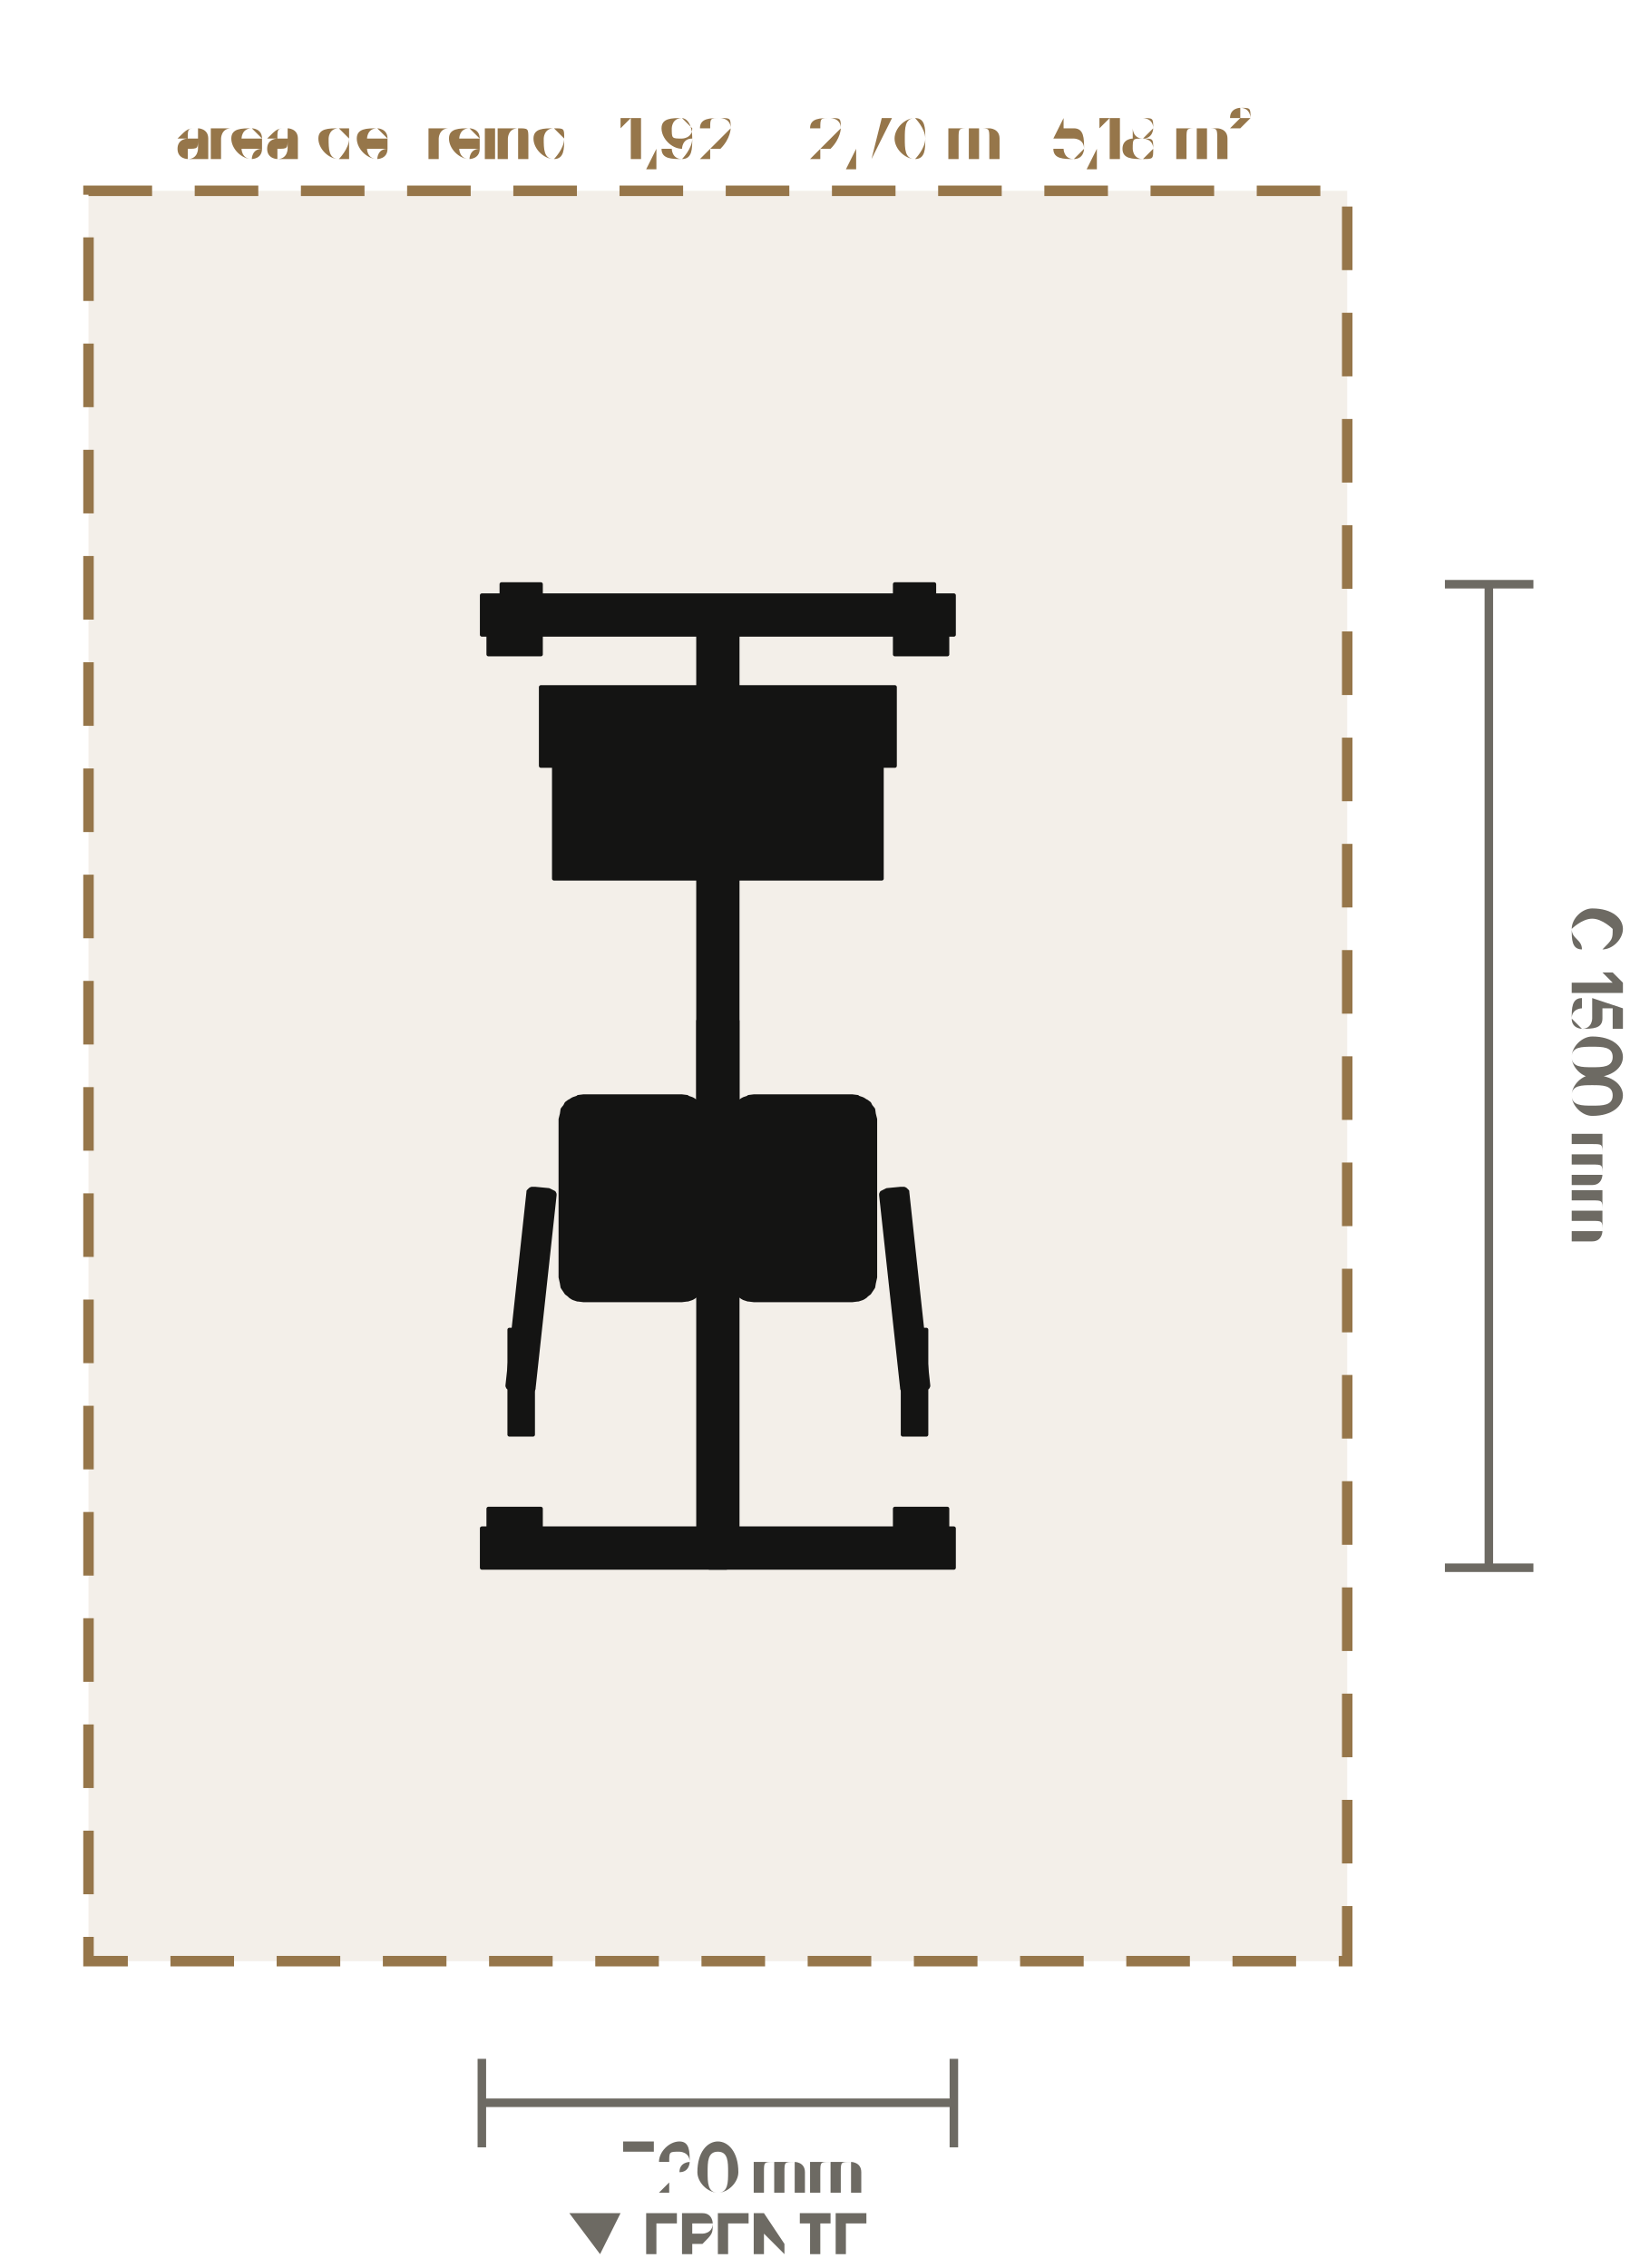
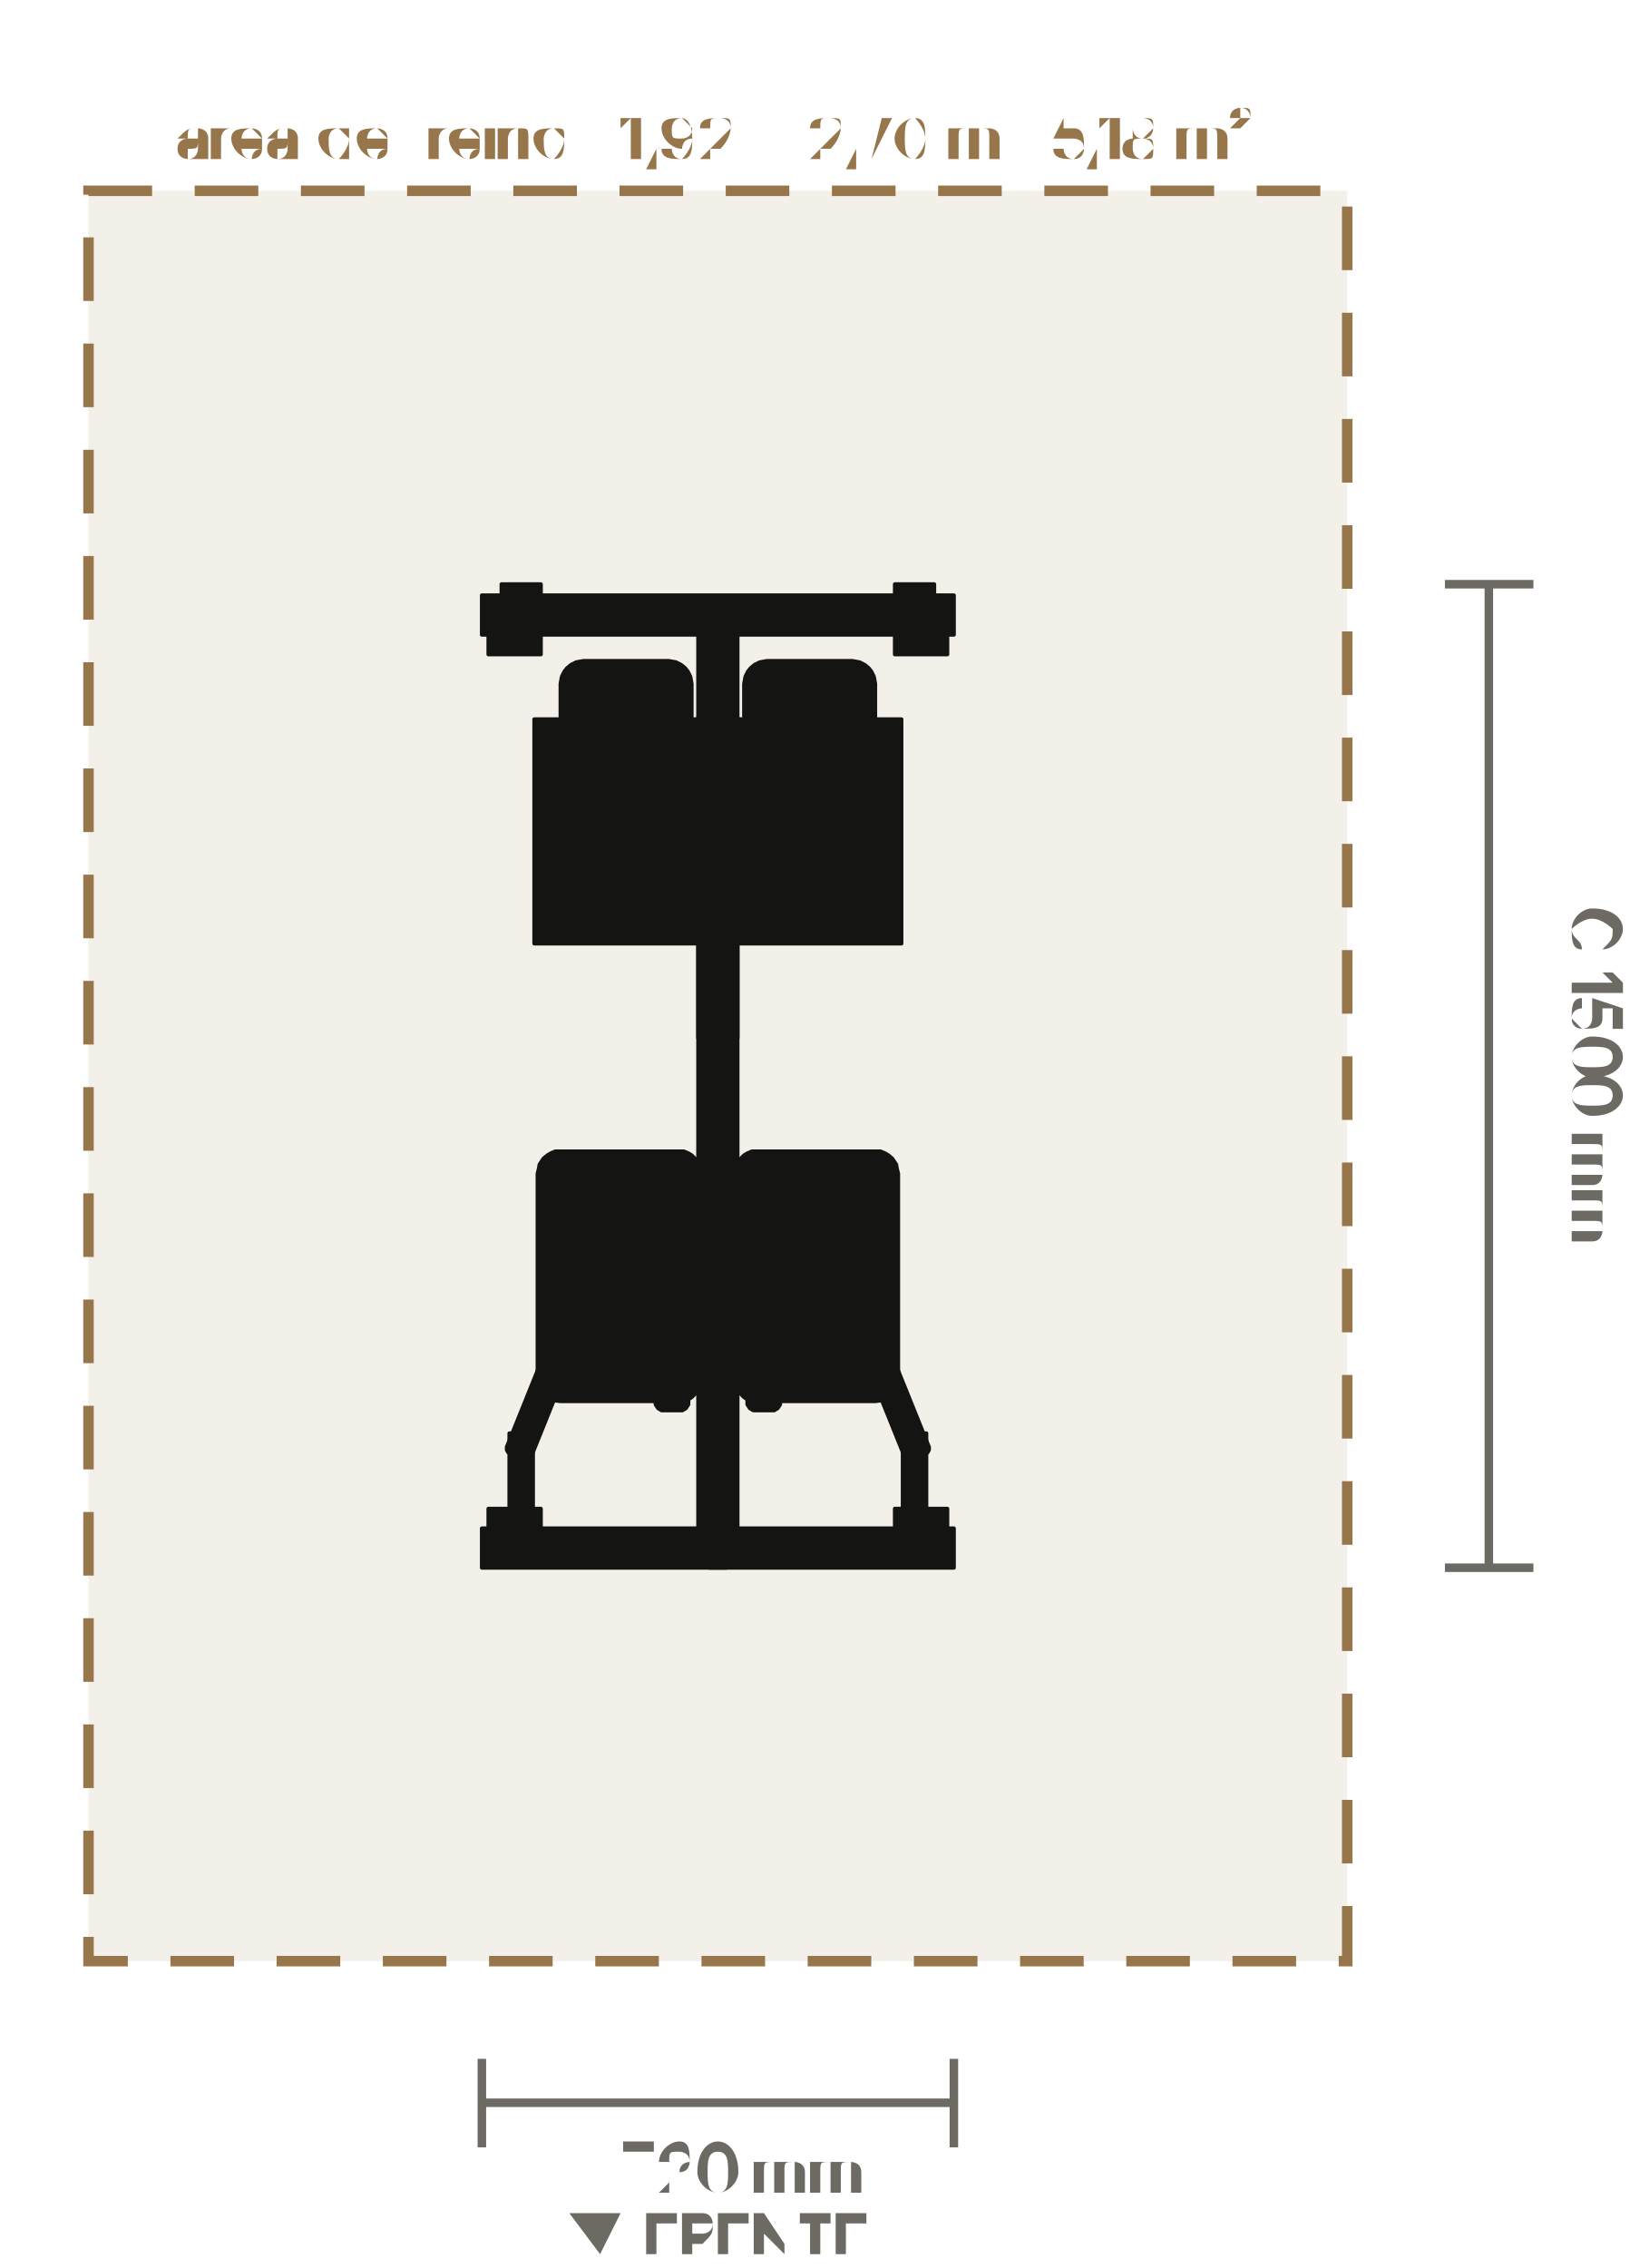
<svg xmlns="http://www.w3.org/2000/svg" viewBox="-1.095 -1.641 2.485 3.459" role="img" aria-label="Planta do Banco de Extensão Lombar (LD-A054): 720 × 1500 mm, com 60 cm de área de treino em volta" data-equipment="LD-A054" data-unit="m">
  <rect class="eq-zone" x="-0.96" y="-1.35" width="1.92" height="2.7" style="fill:#96764a;fill-opacity:.12;stroke:#96764a;stroke-width:0.016;stroke-dasharray:0.097 0.065" />
  <text class="eq-zone-label" x="0" y="-1.399" style="font-family:Barlow,Inter,Arial,sans-serif;font-size:0.092px;fill:#96764a;text-anchor:middle">área de treino · 1,92 × 2,70 m · 5,18 m²</text>
  <g class="eq-parts">
    <polygon class="eq-part" points="-0.03,-0.703 0.03,-0.703 0.03,0.72 -0.03,0.72" style="fill:#141413;stroke:#141413;stroke-width:0.006;stroke-linejoin:round" />
    <polygon class="eq-part" points="-0.36,-0.733 0.36,-0.733 0.36,-0.673 -0.36,-0.673" style="fill:#141413;stroke:#141413;stroke-width:0.006;stroke-linejoin:round" />
    <polygon class="eq-part" points="-0.36,0.69 0.36,0.69 0.36,0.75 -0.36,0.75" style="fill:#141413;stroke:#141413;stroke-width:0.006;stroke-linejoin:round" />
    <polygon class="eq-part" points="-0.35,-0.723 -0.27,-0.723 -0.27,-0.643 -0.35,-0.643" style="fill:#141413;stroke:#141413;stroke-width:0.006;stroke-linejoin:round" />
    <polygon class="eq-part" points="-0.35,0.66 -0.27,0.66 -0.27,0.74 -0.35,0.74" style="fill:#141413;stroke:#141413;stroke-width:0.006;stroke-linejoin:round" />
    <polygon class="eq-part" points="0.27,-0.723 0.35,-0.723 0.35,-0.643 0.27,-0.643" style="fill:#141413;stroke:#141413;stroke-width:0.006;stroke-linejoin:round" />
    <polygon class="eq-part" points="0.27,0.66 0.35,0.66 0.35,0.74 0.27,0.74" style="fill:#141413;stroke:#141413;stroke-width:0.006;stroke-linejoin:round" />
    <polygon class="eq-part" points="-0.33,-0.75 -0.27,-0.75 -0.27,-0.675 -0.33,-0.675" style="fill:#141413;stroke:#141413;stroke-width:0.006;stroke-linejoin:round" />
    <polygon class="eq-part" points="0.27,-0.75 0.33,-0.75 0.33,-0.675 0.27,-0.675" style="fill:#141413;stroke:#141413;stroke-width:0.006;stroke-linejoin:round" />
    <polygon class="eq-part" points="-0.08,0.712 0.08,0.712 0.08,0.748 -0.08,0.748" style="fill:#141413;stroke:#141413;stroke-width:0.006;stroke-linejoin:round" />
    <polygon class="eq-part" points="-0.02,0.71 -0.02,0.707 -0.019,0.705 -0.017,0.703 -0.015,0.701 -0.013,0.701 -0.01,0.7 0.01,0.7 0.013,0.701 0.015,0.701 0.017,0.703 0.019,0.705 0.02,0.707 0.02,0.71 0.02,0.741 0.02,0.743 0.019,0.745 0.017,0.747 0.015,0.749 0.013,0.75 0.01,0.75 -0.01,0.75 -0.013,0.75 -0.015,0.749 -0.017,0.747 -0.019,0.745 -0.02,0.743 -0.02,0.741" style="fill:#141413;stroke:#141413;stroke-width:0.006;stroke-linejoin:round" />
-     <polygon class="eq-part" points="-0.24,0.066 -0.238,0.058 -0.237,0.051 -0.233,0.046 -0.231,0.042 -0.227,0.039 -0.225,0.038 -0.222,0.036 -0.22,0.035 -0.214,0.033 -0.213,0.032 -0.205,0.031 -0.055,0.031 -0.047,0.032 -0.046,0.033 -0.04,0.035 -0.038,0.036 -0.035,0.038 -0.033,0.039 -0.029,0.042 -0.027,0.046 -0.023,0.051 -0.022,0.058 -0.02,0.066 -0.02,0.307 -0.022,0.316 -0.023,0.322 -0.027,0.328 -0.029,0.331 -0.033,0.334 -0.035,0.336 -0.038,0.338 -0.04,0.339 -0.046,0.341 -0.047,0.341 -0.055,0.342 -0.205,0.342 -0.213,0.341 -0.214,0.341 -0.22,0.339 -0.222,0.338 -0.225,0.336 -0.227,0.334 -0.231,0.331 -0.233,0.328 -0.237,0.322 -0.238,0.316 -0.24,0.307" style="fill:#141413;stroke:#141413;stroke-width:0.006;stroke-linejoin:round" />
-     <polygon class="eq-part" points="0.02,0.066 0.022,0.058 0.023,0.051 0.027,0.046 0.029,0.042 0.033,0.039 0.035,0.038 0.038,0.036 0.04,0.035 0.046,0.033 0.047,0.032 0.055,0.031 0.205,0.031 0.213,0.032 0.214,0.033 0.22,0.035 0.222,0.036 0.225,0.038 0.227,0.039 0.231,0.042 0.233,0.046 0.237,0.051 0.238,0.058 0.24,0.066 0.24,0.307 0.238,0.316 0.237,0.322 0.233,0.328 0.231,0.331 0.227,0.334 0.225,0.336 0.222,0.338 0.22,0.339 0.214,0.341 0.213,0.341 0.205,0.342 0.055,0.342 0.047,0.341 0.046,0.341 0.04,0.339 0.038,0.338 0.035,0.336 0.033,0.334 0.029,0.331 0.027,0.328 0.023,0.322 0.022,0.316 0.02,0.307" style="fill:#141413;stroke:#141413;stroke-width:0.006;stroke-linejoin:round" />
-     <polygon class="eq-part" points="-0.03,-0.081 -0.03,-0.084 -0.028,-0.086 -0.026,-0.089 -0.024,-0.09 -0.021,-0.092 -0.018,-0.092 0.018,-0.092 0.021,-0.092 0.024,-0.09 0.026,-0.089 0.028,-0.086 0.03,-0.084 0.03,-0.081 0.03,0.204 0.03,0.207 0.028,0.21 0.026,0.212 0.024,0.214 0.021,0.215 0.018,0.215 -0.018,0.215 -0.021,0.215 -0.024,0.214 -0.026,0.212 -0.028,0.21 -0.03,0.207 -0.03,0.204" style="fill:#141413;stroke:#141413;stroke-width:0.006;stroke-linejoin:round" />
-     <polygon class="eq-part" points="-0.2,0.162 0.2,0.162 0.2,0.212 -0.2,0.212" style="fill:#141413;stroke:#141413;stroke-width:0.006;stroke-linejoin:round" />
-     <polygon class="eq-part" points="-0.321,0.472 -0.289,0.177 -0.289,0.176 -0.287,0.174 -0.286,0.173 -0.284,0.172 -0.281,0.172 -0.279,0.172 -0.258,0.174 -0.256,0.175 -0.254,0.176 -0.252,0.177 -0.25,0.178 -0.249,0.18 -0.249,0.182 -0.281,0.476 -0.281,0.477 -0.282,0.479 -0.284,0.48 -0.286,0.481 -0.289,0.481 -0.291,0.481 -0.312,0.479 -0.314,0.479 -0.317,0.478 -0.318,0.476 -0.32,0.475 -0.321,0.473" style="fill:#141413;stroke:#141413;stroke-width:0.006;stroke-linejoin:round" />
-     <polygon class="eq-part" points="-0.318,0.387 -0.282,0.387 -0.282,0.547 -0.318,0.547" style="fill:#141413;stroke:#141413;stroke-width:0.006;stroke-linejoin:round" />
-     <polygon class="eq-part" points="0.249,0.182 0.249,0.18 0.25,0.178 0.252,0.177 0.254,0.176 0.256,0.175 0.258,0.174 0.279,0.172 0.281,0.172 0.284,0.172 0.286,0.173 0.287,0.174 0.289,0.176 0.289,0.177 0.321,0.472 0.321,0.473 0.32,0.475 0.318,0.476 0.317,0.478 0.314,0.479 0.312,0.479 0.291,0.481 0.289,0.481 0.286,0.481 0.284,0.48 0.282,0.479 0.281,0.477 0.281,0.476" style="fill:#141413;stroke:#141413;stroke-width:0.006;stroke-linejoin:round" />
-     <polygon class="eq-part" points="0.282,0.387 0.318,0.387 0.318,0.547 0.282,0.547" style="fill:#141413;stroke:#141413;stroke-width:0.006;stroke-linejoin:round" />
-     <polygon class="eq-part" points="-0.25,-0.564 0.25,-0.564 0.25,-0.301 -0.25,-0.301" style="fill:#141413;stroke:#141413;stroke-width:0.006;stroke-linejoin:round" />
-     <polygon class="eq-part" points="-0.03,-0.549 -0.03,-0.552 -0.028,-0.555 -0.026,-0.557 -0.024,-0.559 -0.021,-0.56 -0.018,-0.56 0.018,-0.56 0.021,-0.56 0.024,-0.559 0.026,-0.557 0.028,-0.555 0.03,-0.552 0.03,-0.549 0.03,-0.316 0.03,-0.313 0.028,-0.31 0.026,-0.308 0.024,-0.306 0.021,-0.305 0.018,-0.305 -0.018,-0.305 -0.021,-0.305 -0.024,-0.306 -0.026,-0.308 -0.028,-0.31 -0.03,-0.313 -0.03,-0.316" style="fill:#141413;stroke:#141413;stroke-width:0.006;stroke-linejoin:round" />
-     <polygon class="eq-part" points="-0.27,-0.593 0.27,-0.593 0.27,-0.473 -0.27,-0.473" style="fill:#141413;stroke:#141413;stroke-width:0.006;stroke-linejoin:round" />
+     <polygon class="eq-part" points="-0.275,0.149 -0.273,0.141 -0.272,0.135 -0.266,0.126 -0.26,0.121 -0.255,0.118 -0.248,0.115 -0.24,0.115 -0.06,0.115 -0.052,0.115 -0.045,0.118 -0.04,0.121 -0.035,0.126 -0.028,0.135 -0.027,0.141 -0.025,0.149 -0.025,0.461 -0.027,0.469 -0.028,0.476 -0.035,0.485 -0.04,0.49 -0.045,0.493 -0.052,0.495 -0.06,0.496 -0.24,0.496 -0.248,0.495 -0.255,0.493 -0.26,0.49 -0.266,0.485 -0.272,0.476 -0.273,0.469 -0.275,0.461" style="fill:#141413;stroke:#141413;stroke-width:0.006;stroke-linejoin:round" />
+     <polygon class="eq-part" points="-0.095,0.372 -0.095,0.369 -0.093,0.366 -0.091,0.364 -0.089,0.362 -0.086,0.361 -0.083,0.36 -0.057,0.36 -0.054,0.361 -0.051,0.362 -0.049,0.364 -0.047,0.366 -0.045,0.369 -0.045,0.372 -0.045,0.498 -0.045,0.501 -0.047,0.504 -0.049,0.507 -0.051,0.508 -0.054,0.51 -0.057,0.51 -0.083,0.51 -0.086,0.51 -0.089,0.508 -0.091,0.507 -0.093,0.504 -0.095,0.501 -0.095,0.498" style="fill:#141413;stroke:#141413;stroke-width:0.006;stroke-linejoin:round" />
+     <polygon class="eq-part" points="0.025,0.149 0.027,0.141 0.028,0.135 0.035,0.126 0.04,0.121 0.045,0.118 0.052,0.115 0.06,0.115 0.24,0.115 0.248,0.115 0.255,0.118 0.26,0.121 0.266,0.126 0.272,0.135 0.273,0.141 0.275,0.149 0.275,0.461 0.273,0.469 0.272,0.476 0.266,0.485 0.26,0.49 0.255,0.493 0.248,0.495 0.24,0.496 0.06,0.496 0.052,0.495 0.045,0.493 0.04,0.49 0.035,0.485 0.028,0.476 0.027,0.469 0.025,0.461" style="fill:#141413;stroke:#141413;stroke-width:0.006;stroke-linejoin:round" />
+     <polygon class="eq-part" points="0.045,0.372 0.045,0.369 0.047,0.366 0.049,0.364 0.051,0.362 0.054,0.361 0.057,0.36 0.083,0.36 0.086,0.361 0.089,0.362 0.091,0.364 0.093,0.366 0.095,0.369 0.095,0.372 0.095,0.498 0.095,0.501 0.093,0.504 0.091,0.507 0.089,0.508 0.086,0.51 0.083,0.51 0.057,0.51 0.054,0.51 0.051,0.508 0.049,0.507 0.047,0.504 0.045,0.501 0.045,0.498" style="fill:#141413;stroke:#141413;stroke-width:0.006;stroke-linejoin:round" />
+     <polygon class="eq-part" points="-0.22,0.335 0.22,0.335 0.22,0.395 -0.22,0.395" style="fill:#141413;stroke:#141413;stroke-width:0.006;stroke-linejoin:round" />
+     <polygon class="eq-part" points="-0.025,-0.015 -0.025,-0.018 -0.023,-0.02 -0.021,-0.021 -0.019,-0.023 -0.016,-0.024 -0.013,-0.024 0.013,-0.024 0.016,-0.024 0.019,-0.023 0.021,-0.021 0.023,-0.02 0.025,-0.018 0.025,-0.015 0.025,0.456 0.025,0.458 0.023,0.46 0.021,0.462 0.019,0.464 0.016,0.464 0.013,0.465 -0.013,0.465 -0.016,0.464 -0.019,0.464 -0.021,0.462 -0.023,0.46 -0.025,0.458 -0.025,0.456" style="fill:#141413;stroke:#141413;stroke-width:0.006;stroke-linejoin:round" />
+     <polygon class="eq-part" points="-0.322,0.568 -0.322,0.566 -0.235,0.35 -0.234,0.348 -0.233,0.347 -0.231,0.346 -0.229,0.345 -0.226,0.346 -0.224,0.346 -0.204,0.354 -0.202,0.355 -0.2,0.357 -0.199,0.359 -0.198,0.361 -0.198,0.363 -0.198,0.365 -0.285,0.581 -0.286,0.582 -0.287,0.584 -0.289,0.585 -0.291,0.585 -0.294,0.585 -0.296,0.584 -0.316,0.577 -0.318,0.575 -0.32,0.574 -0.321,0.572 -0.322,0.57" style="fill:#141413;stroke:#141413;stroke-width:0.006;stroke-linejoin:round" />
+     <polygon class="eq-part" points="-0.318,0.545 -0.282,0.545 -0.282,0.725 -0.318,0.725" style="fill:#141413;stroke:#141413;stroke-width:0.006;stroke-linejoin:round" />
+     <polygon class="eq-part" points="0.198,0.363 0.198,0.361 0.199,0.359 0.2,0.357 0.202,0.355 0.204,0.354 0.224,0.346 0.226,0.346 0.229,0.345 0.231,0.346 0.233,0.347 0.234,0.348 0.235,0.35 0.322,0.566 0.322,0.568 0.322,0.57 0.321,0.572 0.32,0.574 0.318,0.575 0.316,0.577 0.296,0.584 0.294,0.585 0.291,0.585 0.289,0.585 0.287,0.584 0.286,0.582 0.285,0.581 0.198,0.365" style="fill:#141413;stroke:#141413;stroke-width:0.006;stroke-linejoin:round" />
+     <polygon class="eq-part" points="0.282,0.545 0.318,0.545 0.318,0.725 0.282,0.725" style="fill:#141413;stroke:#141413;stroke-width:0.006;stroke-linejoin:round" />
+     <polygon class="eq-part" points="-0.28,-0.544 0.28,-0.544 0.28,-0.202 -0.28,-0.202" style="fill:#141413;stroke:#141413;stroke-width:0.006;stroke-linejoin:round" />
+     <polygon class="eq-part" points="-0.03,-0.547 -0.028,-0.551 -0.024,-0.555 -0.018,-0.556 0.018,-0.556 0.024,-0.555 0.028,-0.551 0.03,-0.547 0.03,-0.058 0.028,-0.054 0.024,-0.05 0.018,-0.049 -0.018,-0.049 -0.024,-0.05 -0.028,-0.054 -0.03,-0.058" style="fill:#141413;stroke:#141413;stroke-width:0.006;stroke-linejoin:round" />
+     <polygon class="eq-part" points="-0.24,-0.598 -0.238,-0.609 -0.234,-0.617 -0.23,-0.622 -0.224,-0.627 -0.216,-0.631 -0.205,-0.633 -0.075,-0.633 -0.064,-0.631 -0.056,-0.627 -0.05,-0.622 -0.046,-0.617 -0.042,-0.609 -0.04,-0.598 -0.04,-0.468 -0.042,-0.457 -0.046,-0.448 -0.05,-0.443 -0.056,-0.439 -0.064,-0.434 -0.075,-0.433 -0.205,-0.433 -0.216,-0.434 -0.224,-0.439 -0.23,-0.443 -0.234,-0.448 -0.238,-0.457 -0.24,-0.468" style="fill:#141413;stroke:#141413;stroke-width:0.006;stroke-linejoin:round" />
+     <polygon class="eq-part" points="0.04,-0.598 0.042,-0.609 0.046,-0.617 0.05,-0.622 0.056,-0.627 0.064,-0.631 0.075,-0.633 0.205,-0.633 0.216,-0.631 0.224,-0.627 0.23,-0.622 0.234,-0.617 0.238,-0.609 0.24,-0.598 0.24,-0.468 0.238,-0.457 0.234,-0.448 0.23,-0.443 0.224,-0.439 0.216,-0.434 0.205,-0.433 0.075,-0.433 0.064,-0.434 0.056,-0.439 0.05,-0.443 0.046,-0.448 0.042,-0.457 0.04,-0.468" style="fill:#141413;stroke:#141413;stroke-width:0.006;stroke-linejoin:round" />
  </g>
  <line class="eq-dim" x1="-0.36" y1="1.566" x2="0.36" y2="1.566" style="stroke:#6d6a63;stroke-width:0.013" />
  <line class="eq-dim" x1="-0.36" y1="1.499" x2="-0.36" y2="1.634" style="stroke:#6d6a63;stroke-width:0.013" />
  <line class="eq-dim" x1="0.36" y1="1.499" x2="0.36" y2="1.634" style="stroke:#6d6a63;stroke-width:0.013" />
  <text class="eq-text" x="0" y="1.702" style="font-family:Barlow,Inter,Arial,sans-serif;font-size:0.097px;fill:#6d6a63;text-anchor:middle">L 720 mm</text>
  <line class="eq-dim" x1="1.176" y1="-0.75" x2="1.176" y2="0.75" style="stroke:#6d6a63;stroke-width:0.013" />
  <line class="eq-dim" x1="1.109" y1="-0.75" x2="1.244" y2="-0.75" style="stroke:#6d6a63;stroke-width:0.013" />
  <line class="eq-dim" x1="1.109" y1="0.75" x2="1.244" y2="0.75" style="stroke:#6d6a63;stroke-width:0.013" />
  <text class="eq-text" x="1.302" y="0" transform="rotate(90 1.3024 0)" style="font-family:Barlow,Inter,Arial,sans-serif;font-size:0.097px;fill:#6d6a63;text-anchor:middle">C 1500 mm</text>
  <text class="eq-text" x="0" y="1.799" style="font-family:Barlow,Inter,Arial,sans-serif;font-size:0.097px;fill:#6d6a63;text-anchor:middle;font-size:0.078px;letter-spacing:.1em">▼ FRENTE</text>
</svg>
